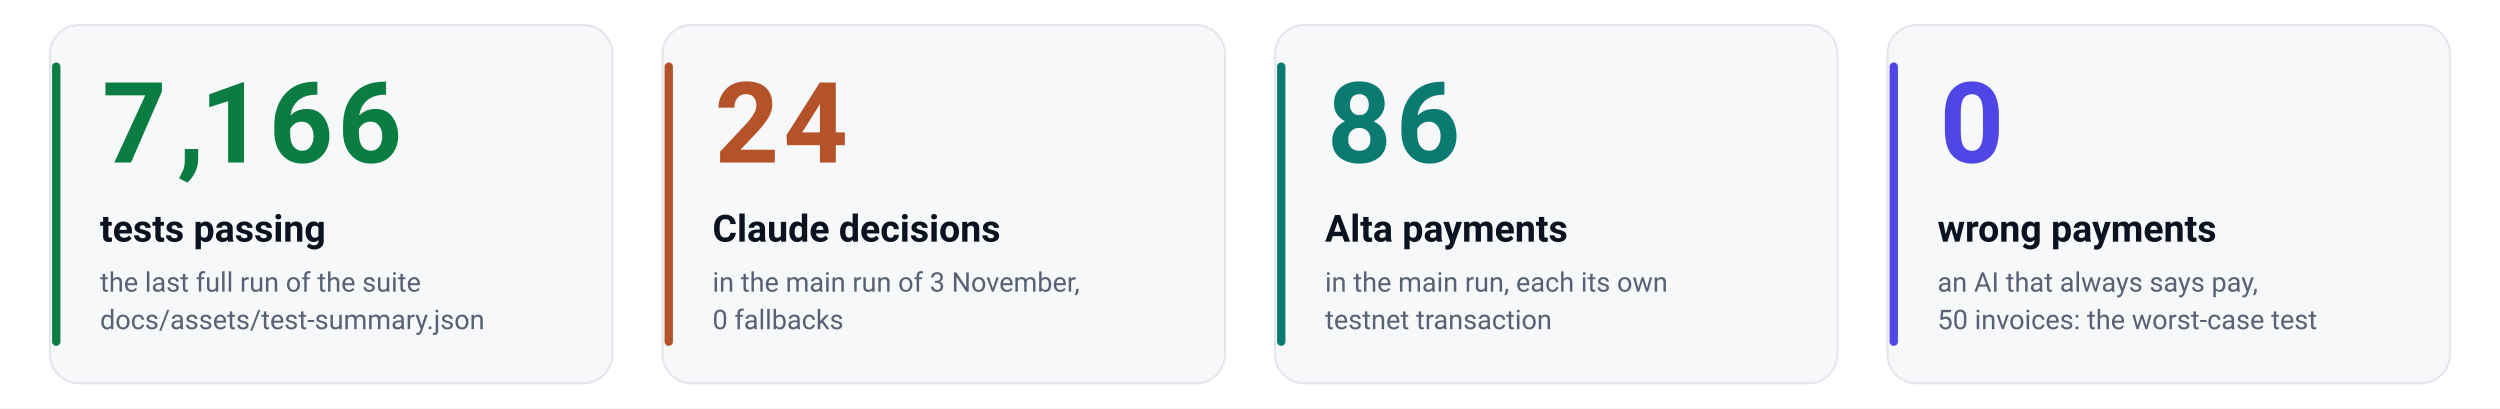
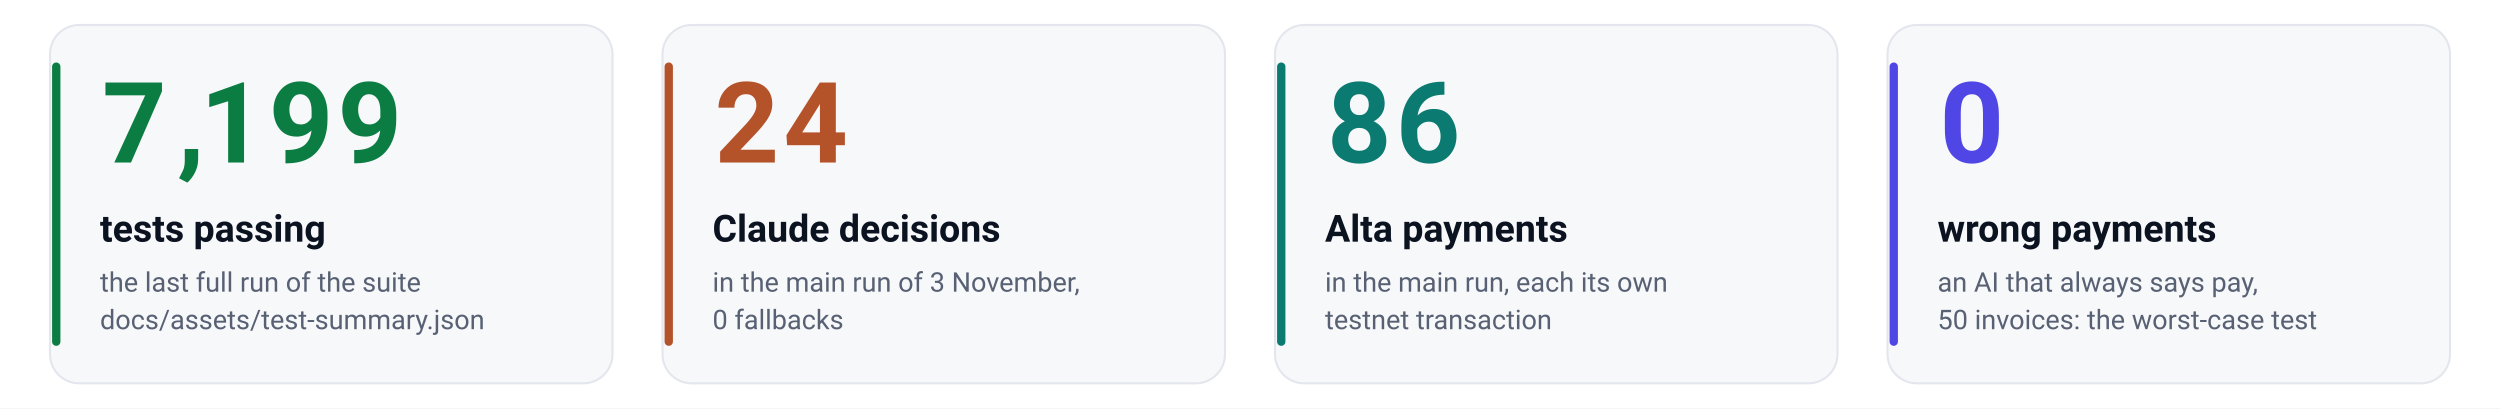
<svg xmlns="http://www.w3.org/2000/svg" viewBox="0 0 1200 196" width="1200" height="196" role="img" aria-labelledby="t d">
  <style>
text{font-family:ui-sans-serif,system-ui,-apple-system,'Segoe UI',Roboto,Helvetica,Arial,sans-serif;font-variant-numeric:tabular-nums}
.roll{animation:roll 1.8s cubic-bezier(.16,.84,.3,1) 1 backwards}
@keyframes roll{from{transform:translateY(0)}}
@media (prefers-reduced-motion:reduce){.roll{animation:none}}
</style>
  <rect width="1200" height="196" fill="#ffffff" />
  <rect x="24" y="12" width="270" height="172" rx="14" fill="#f7f8fa" stroke="#e3e6ec" />
  <rect x="25" y="30" width="4" height="136" rx="2" fill="#0b7d43" />
  <clipPath id="k0">
    <rect x="44" y="30" width="154" height="62" />
  </clipPath>
  <g clip-path="url(#k0)">
    <g transform="translate(0 30)">
      <g class="roll" style="transform:translateY(-1054px);animation-delay:0s">
        <text x="64.5" y="48" text-anchor="middle" style="font-size:54px;font-weight:760;fill:#0b7d43">0</text>
        <text x="64.5" y="110" text-anchor="middle" style="font-size:54px;font-weight:760;fill:#0b7d43">1</text>
        <text x="64.5" y="172" text-anchor="middle" style="font-size:54px;font-weight:760;fill:#0b7d43">2</text>
        <text x="64.5" y="234" text-anchor="middle" style="font-size:54px;font-weight:760;fill:#0b7d43">3</text>
        <text x="64.5" y="296" text-anchor="middle" style="font-size:54px;font-weight:760;fill:#0b7d43">4</text>
        <text x="64.5" y="358" text-anchor="middle" style="font-size:54px;font-weight:760;fill:#0b7d43">5</text>
        <text x="64.5" y="420" text-anchor="middle" style="font-size:54px;font-weight:760;fill:#0b7d43">6</text>
        <text x="64.5" y="482" text-anchor="middle" style="font-size:54px;font-weight:760;fill:#0b7d43">7</text>
        <text x="64.5" y="544" text-anchor="middle" style="font-size:54px;font-weight:760;fill:#0b7d43">8</text>
        <text x="64.5" y="606" text-anchor="middle" style="font-size:54px;font-weight:760;fill:#0b7d43">9</text>
        <text x="64.5" y="668" text-anchor="middle" style="font-size:54px;font-weight:760;fill:#0b7d43">0</text>
        <text x="64.5" y="730" text-anchor="middle" style="font-size:54px;font-weight:760;fill:#0b7d43">1</text>
        <text x="64.5" y="792" text-anchor="middle" style="font-size:54px;font-weight:760;fill:#0b7d43">2</text>
        <text x="64.5" y="854" text-anchor="middle" style="font-size:54px;font-weight:760;fill:#0b7d43">3</text>
        <text x="64.5" y="916" text-anchor="middle" style="font-size:54px;font-weight:760;fill:#0b7d43">4</text>
        <text x="64.5" y="978" text-anchor="middle" style="font-size:54px;font-weight:760;fill:#0b7d43">5</text>
        <text x="64.5" y="1040" text-anchor="middle" style="font-size:54px;font-weight:760;fill:#0b7d43">6</text>
        <text x="64.5" y="1102" text-anchor="middle" style="font-size:54px;font-weight:760;fill:#0b7d43">7</text>
        <text x="64.5" y="1164" text-anchor="middle" style="font-size:54px;font-weight:760;fill:#0b7d43">8</text>
        <text x="64.5" y="1226" text-anchor="middle" style="font-size:54px;font-weight:760;fill:#0b7d43">9</text>
      </g>
    </g>
  </g>
  <text x="85" y="78" style="font-size:54px;font-weight:760;fill:#0b7d43">,</text>
  <g clip-path="url(#k0)">
    <g transform="translate(0 30)">
      <g class="roll" style="transform:translateY(-682px);animation-delay:0.15s">
        <text x="111.5" y="48" text-anchor="middle" style="font-size:54px;font-weight:760;fill:#0b7d43">0</text>
        <text x="111.5" y="110" text-anchor="middle" style="font-size:54px;font-weight:760;fill:#0b7d43">1</text>
        <text x="111.5" y="172" text-anchor="middle" style="font-size:54px;font-weight:760;fill:#0b7d43">2</text>
        <text x="111.5" y="234" text-anchor="middle" style="font-size:54px;font-weight:760;fill:#0b7d43">3</text>
        <text x="111.5" y="296" text-anchor="middle" style="font-size:54px;font-weight:760;fill:#0b7d43">4</text>
        <text x="111.5" y="358" text-anchor="middle" style="font-size:54px;font-weight:760;fill:#0b7d43">5</text>
        <text x="111.5" y="420" text-anchor="middle" style="font-size:54px;font-weight:760;fill:#0b7d43">6</text>
        <text x="111.5" y="482" text-anchor="middle" style="font-size:54px;font-weight:760;fill:#0b7d43">7</text>
        <text x="111.5" y="544" text-anchor="middle" style="font-size:54px;font-weight:760;fill:#0b7d43">8</text>
        <text x="111.5" y="606" text-anchor="middle" style="font-size:54px;font-weight:760;fill:#0b7d43">9</text>
        <text x="111.5" y="668" text-anchor="middle" style="font-size:54px;font-weight:760;fill:#0b7d43">0</text>
        <text x="111.5" y="730" text-anchor="middle" style="font-size:54px;font-weight:760;fill:#0b7d43">1</text>
        <text x="111.5" y="792" text-anchor="middle" style="font-size:54px;font-weight:760;fill:#0b7d43">2</text>
        <text x="111.5" y="854" text-anchor="middle" style="font-size:54px;font-weight:760;fill:#0b7d43">3</text>
        <text x="111.5" y="916" text-anchor="middle" style="font-size:54px;font-weight:760;fill:#0b7d43">4</text>
        <text x="111.5" y="978" text-anchor="middle" style="font-size:54px;font-weight:760;fill:#0b7d43">5</text>
        <text x="111.5" y="1040" text-anchor="middle" style="font-size:54px;font-weight:760;fill:#0b7d43">6</text>
        <text x="111.5" y="1102" text-anchor="middle" style="font-size:54px;font-weight:760;fill:#0b7d43">7</text>
        <text x="111.5" y="1164" text-anchor="middle" style="font-size:54px;font-weight:760;fill:#0b7d43">8</text>
        <text x="111.5" y="1226" text-anchor="middle" style="font-size:54px;font-weight:760;fill:#0b7d43">9</text>
      </g>
    </g>
  </g>
  <g clip-path="url(#k0)">
    <g transform="translate(0 30)">
-       <g class="roll" style="transform:translateY(-992px);animation-delay:0.3s">
+       <g class="roll" style="transform:translateY(-1178px);animation-delay:0.3s">
        <text x="144.5" y="48" text-anchor="middle" style="font-size:54px;font-weight:760;fill:#0b7d43">0</text>
        <text x="144.5" y="110" text-anchor="middle" style="font-size:54px;font-weight:760;fill:#0b7d43">1</text>
        <text x="144.5" y="172" text-anchor="middle" style="font-size:54px;font-weight:760;fill:#0b7d43">2</text>
        <text x="144.5" y="234" text-anchor="middle" style="font-size:54px;font-weight:760;fill:#0b7d43">3</text>
        <text x="144.5" y="296" text-anchor="middle" style="font-size:54px;font-weight:760;fill:#0b7d43">4</text>
        <text x="144.5" y="358" text-anchor="middle" style="font-size:54px;font-weight:760;fill:#0b7d43">5</text>
        <text x="144.5" y="420" text-anchor="middle" style="font-size:54px;font-weight:760;fill:#0b7d43">6</text>
        <text x="144.5" y="482" text-anchor="middle" style="font-size:54px;font-weight:760;fill:#0b7d43">7</text>
        <text x="144.5" y="544" text-anchor="middle" style="font-size:54px;font-weight:760;fill:#0b7d43">8</text>
        <text x="144.5" y="606" text-anchor="middle" style="font-size:54px;font-weight:760;fill:#0b7d43">9</text>
        <text x="144.5" y="668" text-anchor="middle" style="font-size:54px;font-weight:760;fill:#0b7d43">0</text>
        <text x="144.5" y="730" text-anchor="middle" style="font-size:54px;font-weight:760;fill:#0b7d43">1</text>
        <text x="144.5" y="792" text-anchor="middle" style="font-size:54px;font-weight:760;fill:#0b7d43">2</text>
        <text x="144.5" y="854" text-anchor="middle" style="font-size:54px;font-weight:760;fill:#0b7d43">3</text>
        <text x="144.5" y="916" text-anchor="middle" style="font-size:54px;font-weight:760;fill:#0b7d43">4</text>
        <text x="144.5" y="978" text-anchor="middle" style="font-size:54px;font-weight:760;fill:#0b7d43">5</text>
        <text x="144.5" y="1040" text-anchor="middle" style="font-size:54px;font-weight:760;fill:#0b7d43">6</text>
        <text x="144.5" y="1102" text-anchor="middle" style="font-size:54px;font-weight:760;fill:#0b7d43">7</text>
        <text x="144.5" y="1164" text-anchor="middle" style="font-size:54px;font-weight:760;fill:#0b7d43">8</text>
        <text x="144.5" y="1226" text-anchor="middle" style="font-size:54px;font-weight:760;fill:#0b7d43">9</text>
      </g>
    </g>
  </g>
  <g clip-path="url(#k0)">
    <g transform="translate(0 30)">
-       <g class="roll" style="transform:translateY(-992px);animation-delay:0.45s">
+       <g class="roll" style="transform:translateY(-1178px);animation-delay:0.45s">
        <text x="177.5" y="48" text-anchor="middle" style="font-size:54px;font-weight:760;fill:#0b7d43">0</text>
        <text x="177.5" y="110" text-anchor="middle" style="font-size:54px;font-weight:760;fill:#0b7d43">1</text>
        <text x="177.5" y="172" text-anchor="middle" style="font-size:54px;font-weight:760;fill:#0b7d43">2</text>
        <text x="177.5" y="234" text-anchor="middle" style="font-size:54px;font-weight:760;fill:#0b7d43">3</text>
        <text x="177.5" y="296" text-anchor="middle" style="font-size:54px;font-weight:760;fill:#0b7d43">4</text>
        <text x="177.5" y="358" text-anchor="middle" style="font-size:54px;font-weight:760;fill:#0b7d43">5</text>
        <text x="177.5" y="420" text-anchor="middle" style="font-size:54px;font-weight:760;fill:#0b7d43">6</text>
        <text x="177.5" y="482" text-anchor="middle" style="font-size:54px;font-weight:760;fill:#0b7d43">7</text>
        <text x="177.5" y="544" text-anchor="middle" style="font-size:54px;font-weight:760;fill:#0b7d43">8</text>
        <text x="177.5" y="606" text-anchor="middle" style="font-size:54px;font-weight:760;fill:#0b7d43">9</text>
        <text x="177.5" y="668" text-anchor="middle" style="font-size:54px;font-weight:760;fill:#0b7d43">0</text>
        <text x="177.5" y="730" text-anchor="middle" style="font-size:54px;font-weight:760;fill:#0b7d43">1</text>
        <text x="177.5" y="792" text-anchor="middle" style="font-size:54px;font-weight:760;fill:#0b7d43">2</text>
        <text x="177.5" y="854" text-anchor="middle" style="font-size:54px;font-weight:760;fill:#0b7d43">3</text>
        <text x="177.5" y="916" text-anchor="middle" style="font-size:54px;font-weight:760;fill:#0b7d43">4</text>
        <text x="177.5" y="978" text-anchor="middle" style="font-size:54px;font-weight:760;fill:#0b7d43">5</text>
        <text x="177.5" y="1040" text-anchor="middle" style="font-size:54px;font-weight:760;fill:#0b7d43">6</text>
        <text x="177.5" y="1102" text-anchor="middle" style="font-size:54px;font-weight:760;fill:#0b7d43">7</text>
        <text x="177.5" y="1164" text-anchor="middle" style="font-size:54px;font-weight:760;fill:#0b7d43">8</text>
        <text x="177.5" y="1226" text-anchor="middle" style="font-size:54px;font-weight:760;fill:#0b7d43">9</text>
      </g>
    </g>
  </g>
  <text x="48" y="116" style="font-size:18px;font-weight:700;fill:#0b1220">tests passing</text>
  <text x="48" y="140" style="font-size:13px;fill:#586174">the last full run of the suite</text>
  <text x="48" y="158" style="font-size:13px;fill:#586174">docs/assets/test-summary.json</text>
  <rect x="318" y="12" width="270" height="172" rx="14" fill="#f7f8fa" stroke="#e3e6ec" />
  <rect x="319" y="30" width="4" height="136" rx="2" fill="#b4532a" />
  <clipPath id="k1">
    <rect x="338" y="30" width="74" height="62" />
  </clipPath>
  <g clip-path="url(#k1)">
    <g transform="translate(0 30)">
      <g class="roll" style="transform:translateY(-744px);animation-delay:0s">
        <text x="358.5" y="48" text-anchor="middle" style="font-size:54px;font-weight:760;fill:#b4532a">0</text>
        <text x="358.5" y="110" text-anchor="middle" style="font-size:54px;font-weight:760;fill:#b4532a">1</text>
        <text x="358.5" y="172" text-anchor="middle" style="font-size:54px;font-weight:760;fill:#b4532a">2</text>
        <text x="358.5" y="234" text-anchor="middle" style="font-size:54px;font-weight:760;fill:#b4532a">3</text>
        <text x="358.5" y="296" text-anchor="middle" style="font-size:54px;font-weight:760;fill:#b4532a">4</text>
        <text x="358.5" y="358" text-anchor="middle" style="font-size:54px;font-weight:760;fill:#b4532a">5</text>
        <text x="358.5" y="420" text-anchor="middle" style="font-size:54px;font-weight:760;fill:#b4532a">6</text>
        <text x="358.5" y="482" text-anchor="middle" style="font-size:54px;font-weight:760;fill:#b4532a">7</text>
        <text x="358.5" y="544" text-anchor="middle" style="font-size:54px;font-weight:760;fill:#b4532a">8</text>
        <text x="358.5" y="606" text-anchor="middle" style="font-size:54px;font-weight:760;fill:#b4532a">9</text>
        <text x="358.5" y="668" text-anchor="middle" style="font-size:54px;font-weight:760;fill:#b4532a">0</text>
        <text x="358.5" y="730" text-anchor="middle" style="font-size:54px;font-weight:760;fill:#b4532a">1</text>
        <text x="358.5" y="792" text-anchor="middle" style="font-size:54px;font-weight:760;fill:#b4532a">2</text>
        <text x="358.5" y="854" text-anchor="middle" style="font-size:54px;font-weight:760;fill:#b4532a">3</text>
        <text x="358.5" y="916" text-anchor="middle" style="font-size:54px;font-weight:760;fill:#b4532a">4</text>
        <text x="358.5" y="978" text-anchor="middle" style="font-size:54px;font-weight:760;fill:#b4532a">5</text>
        <text x="358.5" y="1040" text-anchor="middle" style="font-size:54px;font-weight:760;fill:#b4532a">6</text>
        <text x="358.5" y="1102" text-anchor="middle" style="font-size:54px;font-weight:760;fill:#b4532a">7</text>
        <text x="358.5" y="1164" text-anchor="middle" style="font-size:54px;font-weight:760;fill:#b4532a">8</text>
        <text x="358.5" y="1226" text-anchor="middle" style="font-size:54px;font-weight:760;fill:#b4532a">9</text>
      </g>
    </g>
  </g>
  <g clip-path="url(#k1)">
    <g transform="translate(0 30)">
      <g class="roll" style="transform:translateY(-868px);animation-delay:0.15s">
        <text x="391.5" y="48" text-anchor="middle" style="font-size:54px;font-weight:760;fill:#b4532a">0</text>
        <text x="391.5" y="110" text-anchor="middle" style="font-size:54px;font-weight:760;fill:#b4532a">1</text>
        <text x="391.5" y="172" text-anchor="middle" style="font-size:54px;font-weight:760;fill:#b4532a">2</text>
        <text x="391.5" y="234" text-anchor="middle" style="font-size:54px;font-weight:760;fill:#b4532a">3</text>
        <text x="391.5" y="296" text-anchor="middle" style="font-size:54px;font-weight:760;fill:#b4532a">4</text>
        <text x="391.5" y="358" text-anchor="middle" style="font-size:54px;font-weight:760;fill:#b4532a">5</text>
        <text x="391.5" y="420" text-anchor="middle" style="font-size:54px;font-weight:760;fill:#b4532a">6</text>
        <text x="391.5" y="482" text-anchor="middle" style="font-size:54px;font-weight:760;fill:#b4532a">7</text>
        <text x="391.5" y="544" text-anchor="middle" style="font-size:54px;font-weight:760;fill:#b4532a">8</text>
        <text x="391.5" y="606" text-anchor="middle" style="font-size:54px;font-weight:760;fill:#b4532a">9</text>
        <text x="391.5" y="668" text-anchor="middle" style="font-size:54px;font-weight:760;fill:#b4532a">0</text>
        <text x="391.5" y="730" text-anchor="middle" style="font-size:54px;font-weight:760;fill:#b4532a">1</text>
        <text x="391.5" y="792" text-anchor="middle" style="font-size:54px;font-weight:760;fill:#b4532a">2</text>
        <text x="391.5" y="854" text-anchor="middle" style="font-size:54px;font-weight:760;fill:#b4532a">3</text>
        <text x="391.5" y="916" text-anchor="middle" style="font-size:54px;font-weight:760;fill:#b4532a">4</text>
        <text x="391.5" y="978" text-anchor="middle" style="font-size:54px;font-weight:760;fill:#b4532a">5</text>
        <text x="391.5" y="1040" text-anchor="middle" style="font-size:54px;font-weight:760;fill:#b4532a">6</text>
        <text x="391.5" y="1102" text-anchor="middle" style="font-size:54px;font-weight:760;fill:#b4532a">7</text>
        <text x="391.5" y="1164" text-anchor="middle" style="font-size:54px;font-weight:760;fill:#b4532a">8</text>
        <text x="391.5" y="1226" text-anchor="middle" style="font-size:54px;font-weight:760;fill:#b4532a">9</text>
      </g>
    </g>
  </g>
  <text x="342" y="116" style="font-size:18px;font-weight:700;fill:#0b1220">Claude decisions</text>
  <text x="342" y="140" style="font-size:13px;fill:#586174">in the main run of 3 November,</text>
  <text x="342" y="158" style="font-size:13px;fill:#586174">0 fallbacks</text>
  <rect x="612" y="12" width="270" height="172" rx="14" fill="#f7f8fa" stroke="#e3e6ec" />
  <rect x="613" y="30" width="4" height="136" rx="2" fill="#0b7a70" />
  <clipPath id="k2">
    <rect x="632" y="30" width="74" height="62" />
  </clipPath>
  <g clip-path="url(#k2)">
    <g transform="translate(0 30)">
      <g class="roll" style="transform:translateY(-1116px);animation-delay:0s">
        <text x="652.5" y="48" text-anchor="middle" style="font-size:54px;font-weight:760;fill:#0b7a70">0</text>
        <text x="652.5" y="110" text-anchor="middle" style="font-size:54px;font-weight:760;fill:#0b7a70">1</text>
        <text x="652.5" y="172" text-anchor="middle" style="font-size:54px;font-weight:760;fill:#0b7a70">2</text>
        <text x="652.5" y="234" text-anchor="middle" style="font-size:54px;font-weight:760;fill:#0b7a70">3</text>
        <text x="652.5" y="296" text-anchor="middle" style="font-size:54px;font-weight:760;fill:#0b7a70">4</text>
        <text x="652.5" y="358" text-anchor="middle" style="font-size:54px;font-weight:760;fill:#0b7a70">5</text>
        <text x="652.5" y="420" text-anchor="middle" style="font-size:54px;font-weight:760;fill:#0b7a70">6</text>
        <text x="652.5" y="482" text-anchor="middle" style="font-size:54px;font-weight:760;fill:#0b7a70">7</text>
        <text x="652.5" y="544" text-anchor="middle" style="font-size:54px;font-weight:760;fill:#0b7a70">8</text>
        <text x="652.5" y="606" text-anchor="middle" style="font-size:54px;font-weight:760;fill:#0b7a70">9</text>
        <text x="652.5" y="668" text-anchor="middle" style="font-size:54px;font-weight:760;fill:#0b7a70">0</text>
        <text x="652.5" y="730" text-anchor="middle" style="font-size:54px;font-weight:760;fill:#0b7a70">1</text>
        <text x="652.5" y="792" text-anchor="middle" style="font-size:54px;font-weight:760;fill:#0b7a70">2</text>
        <text x="652.5" y="854" text-anchor="middle" style="font-size:54px;font-weight:760;fill:#0b7a70">3</text>
        <text x="652.5" y="916" text-anchor="middle" style="font-size:54px;font-weight:760;fill:#0b7a70">4</text>
        <text x="652.5" y="978" text-anchor="middle" style="font-size:54px;font-weight:760;fill:#0b7a70">5</text>
        <text x="652.5" y="1040" text-anchor="middle" style="font-size:54px;font-weight:760;fill:#0b7a70">6</text>
        <text x="652.5" y="1102" text-anchor="middle" style="font-size:54px;font-weight:760;fill:#0b7a70">7</text>
        <text x="652.5" y="1164" text-anchor="middle" style="font-size:54px;font-weight:760;fill:#0b7a70">8</text>
        <text x="652.5" y="1226" text-anchor="middle" style="font-size:54px;font-weight:760;fill:#0b7a70">9</text>
      </g>
    </g>
  </g>
  <g clip-path="url(#k2)">
    <g transform="translate(0 30)">
      <g class="roll" style="transform:translateY(-992px);animation-delay:0.15s">
        <text x="685.5" y="48" text-anchor="middle" style="font-size:54px;font-weight:760;fill:#0b7a70">0</text>
        <text x="685.5" y="110" text-anchor="middle" style="font-size:54px;font-weight:760;fill:#0b7a70">1</text>
        <text x="685.5" y="172" text-anchor="middle" style="font-size:54px;font-weight:760;fill:#0b7a70">2</text>
        <text x="685.5" y="234" text-anchor="middle" style="font-size:54px;font-weight:760;fill:#0b7a70">3</text>
        <text x="685.5" y="296" text-anchor="middle" style="font-size:54px;font-weight:760;fill:#0b7a70">4</text>
        <text x="685.5" y="358" text-anchor="middle" style="font-size:54px;font-weight:760;fill:#0b7a70">5</text>
        <text x="685.5" y="420" text-anchor="middle" style="font-size:54px;font-weight:760;fill:#0b7a70">6</text>
        <text x="685.5" y="482" text-anchor="middle" style="font-size:54px;font-weight:760;fill:#0b7a70">7</text>
        <text x="685.5" y="544" text-anchor="middle" style="font-size:54px;font-weight:760;fill:#0b7a70">8</text>
        <text x="685.5" y="606" text-anchor="middle" style="font-size:54px;font-weight:760;fill:#0b7a70">9</text>
        <text x="685.5" y="668" text-anchor="middle" style="font-size:54px;font-weight:760;fill:#0b7a70">0</text>
        <text x="685.5" y="730" text-anchor="middle" style="font-size:54px;font-weight:760;fill:#0b7a70">1</text>
        <text x="685.5" y="792" text-anchor="middle" style="font-size:54px;font-weight:760;fill:#0b7a70">2</text>
        <text x="685.5" y="854" text-anchor="middle" style="font-size:54px;font-weight:760;fill:#0b7a70">3</text>
        <text x="685.5" y="916" text-anchor="middle" style="font-size:54px;font-weight:760;fill:#0b7a70">4</text>
        <text x="685.5" y="978" text-anchor="middle" style="font-size:54px;font-weight:760;fill:#0b7a70">5</text>
        <text x="685.5" y="1040" text-anchor="middle" style="font-size:54px;font-weight:760;fill:#0b7a70">6</text>
        <text x="685.5" y="1102" text-anchor="middle" style="font-size:54px;font-weight:760;fill:#0b7a70">7</text>
        <text x="685.5" y="1164" text-anchor="middle" style="font-size:54px;font-weight:760;fill:#0b7a70">8</text>
        <text x="685.5" y="1226" text-anchor="middle" style="font-size:54px;font-weight:760;fill:#0b7a70">9</text>
      </g>
    </g>
  </g>
  <text x="636" y="116" style="font-size:18px;font-weight:700;fill:#0b1220">Alta payments</text>
  <text x="636" y="140" style="font-size:13px;fill:#586174">in the main run, each its own</text>
  <text x="636" y="158" style="font-size:13px;fill:#586174">testnet transaction</text>
  <rect x="906" y="12" width="270" height="172" rx="14" fill="#f7f8fa" stroke="#e3e6ec" />
  <rect x="907" y="30" width="4" height="136" rx="2" fill="#4f46e5" />
  <clipPath id="k3">
    <rect x="926" y="30" width="41" height="62" />
  </clipPath>
  <g clip-path="url(#k3)">
    <g transform="translate(0 30)">
      <g class="roll" style="transform:translateY(-620px);animation-delay:0s">
        <text x="946.5" y="48" text-anchor="middle" style="font-size:54px;font-weight:760;fill:#4f46e5">0</text>
        <text x="946.5" y="110" text-anchor="middle" style="font-size:54px;font-weight:760;fill:#4f46e5">1</text>
        <text x="946.5" y="172" text-anchor="middle" style="font-size:54px;font-weight:760;fill:#4f46e5">2</text>
        <text x="946.5" y="234" text-anchor="middle" style="font-size:54px;font-weight:760;fill:#4f46e5">3</text>
        <text x="946.5" y="296" text-anchor="middle" style="font-size:54px;font-weight:760;fill:#4f46e5">4</text>
        <text x="946.5" y="358" text-anchor="middle" style="font-size:54px;font-weight:760;fill:#4f46e5">5</text>
        <text x="946.5" y="420" text-anchor="middle" style="font-size:54px;font-weight:760;fill:#4f46e5">6</text>
        <text x="946.5" y="482" text-anchor="middle" style="font-size:54px;font-weight:760;fill:#4f46e5">7</text>
        <text x="946.5" y="544" text-anchor="middle" style="font-size:54px;font-weight:760;fill:#4f46e5">8</text>
        <text x="946.5" y="606" text-anchor="middle" style="font-size:54px;font-weight:760;fill:#4f46e5">9</text>
        <text x="946.5" y="668" text-anchor="middle" style="font-size:54px;font-weight:760;fill:#4f46e5">0</text>
        <text x="946.5" y="730" text-anchor="middle" style="font-size:54px;font-weight:760;fill:#4f46e5">1</text>
        <text x="946.5" y="792" text-anchor="middle" style="font-size:54px;font-weight:760;fill:#4f46e5">2</text>
        <text x="946.5" y="854" text-anchor="middle" style="font-size:54px;font-weight:760;fill:#4f46e5">3</text>
        <text x="946.5" y="916" text-anchor="middle" style="font-size:54px;font-weight:760;fill:#4f46e5">4</text>
        <text x="946.5" y="978" text-anchor="middle" style="font-size:54px;font-weight:760;fill:#4f46e5">5</text>
        <text x="946.5" y="1040" text-anchor="middle" style="font-size:54px;font-weight:760;fill:#4f46e5">6</text>
        <text x="946.5" y="1102" text-anchor="middle" style="font-size:54px;font-weight:760;fill:#4f46e5">7</text>
        <text x="946.5" y="1164" text-anchor="middle" style="font-size:54px;font-weight:760;fill:#4f46e5">8</text>
        <text x="946.5" y="1226" text-anchor="middle" style="font-size:54px;font-weight:760;fill:#4f46e5">9</text>
      </g>
    </g>
  </g>
  <text x="930" y="116" style="font-size:18px;font-weight:700;fill:#0b1220">wrong payments</text>
  <text x="930" y="140" style="font-size:13px;fill:#586174">an AI that always says pay,</text>
  <text x="930" y="158" style="font-size:13px;fill:#586174">50 invoices: the worst-case test</text>
</svg>
